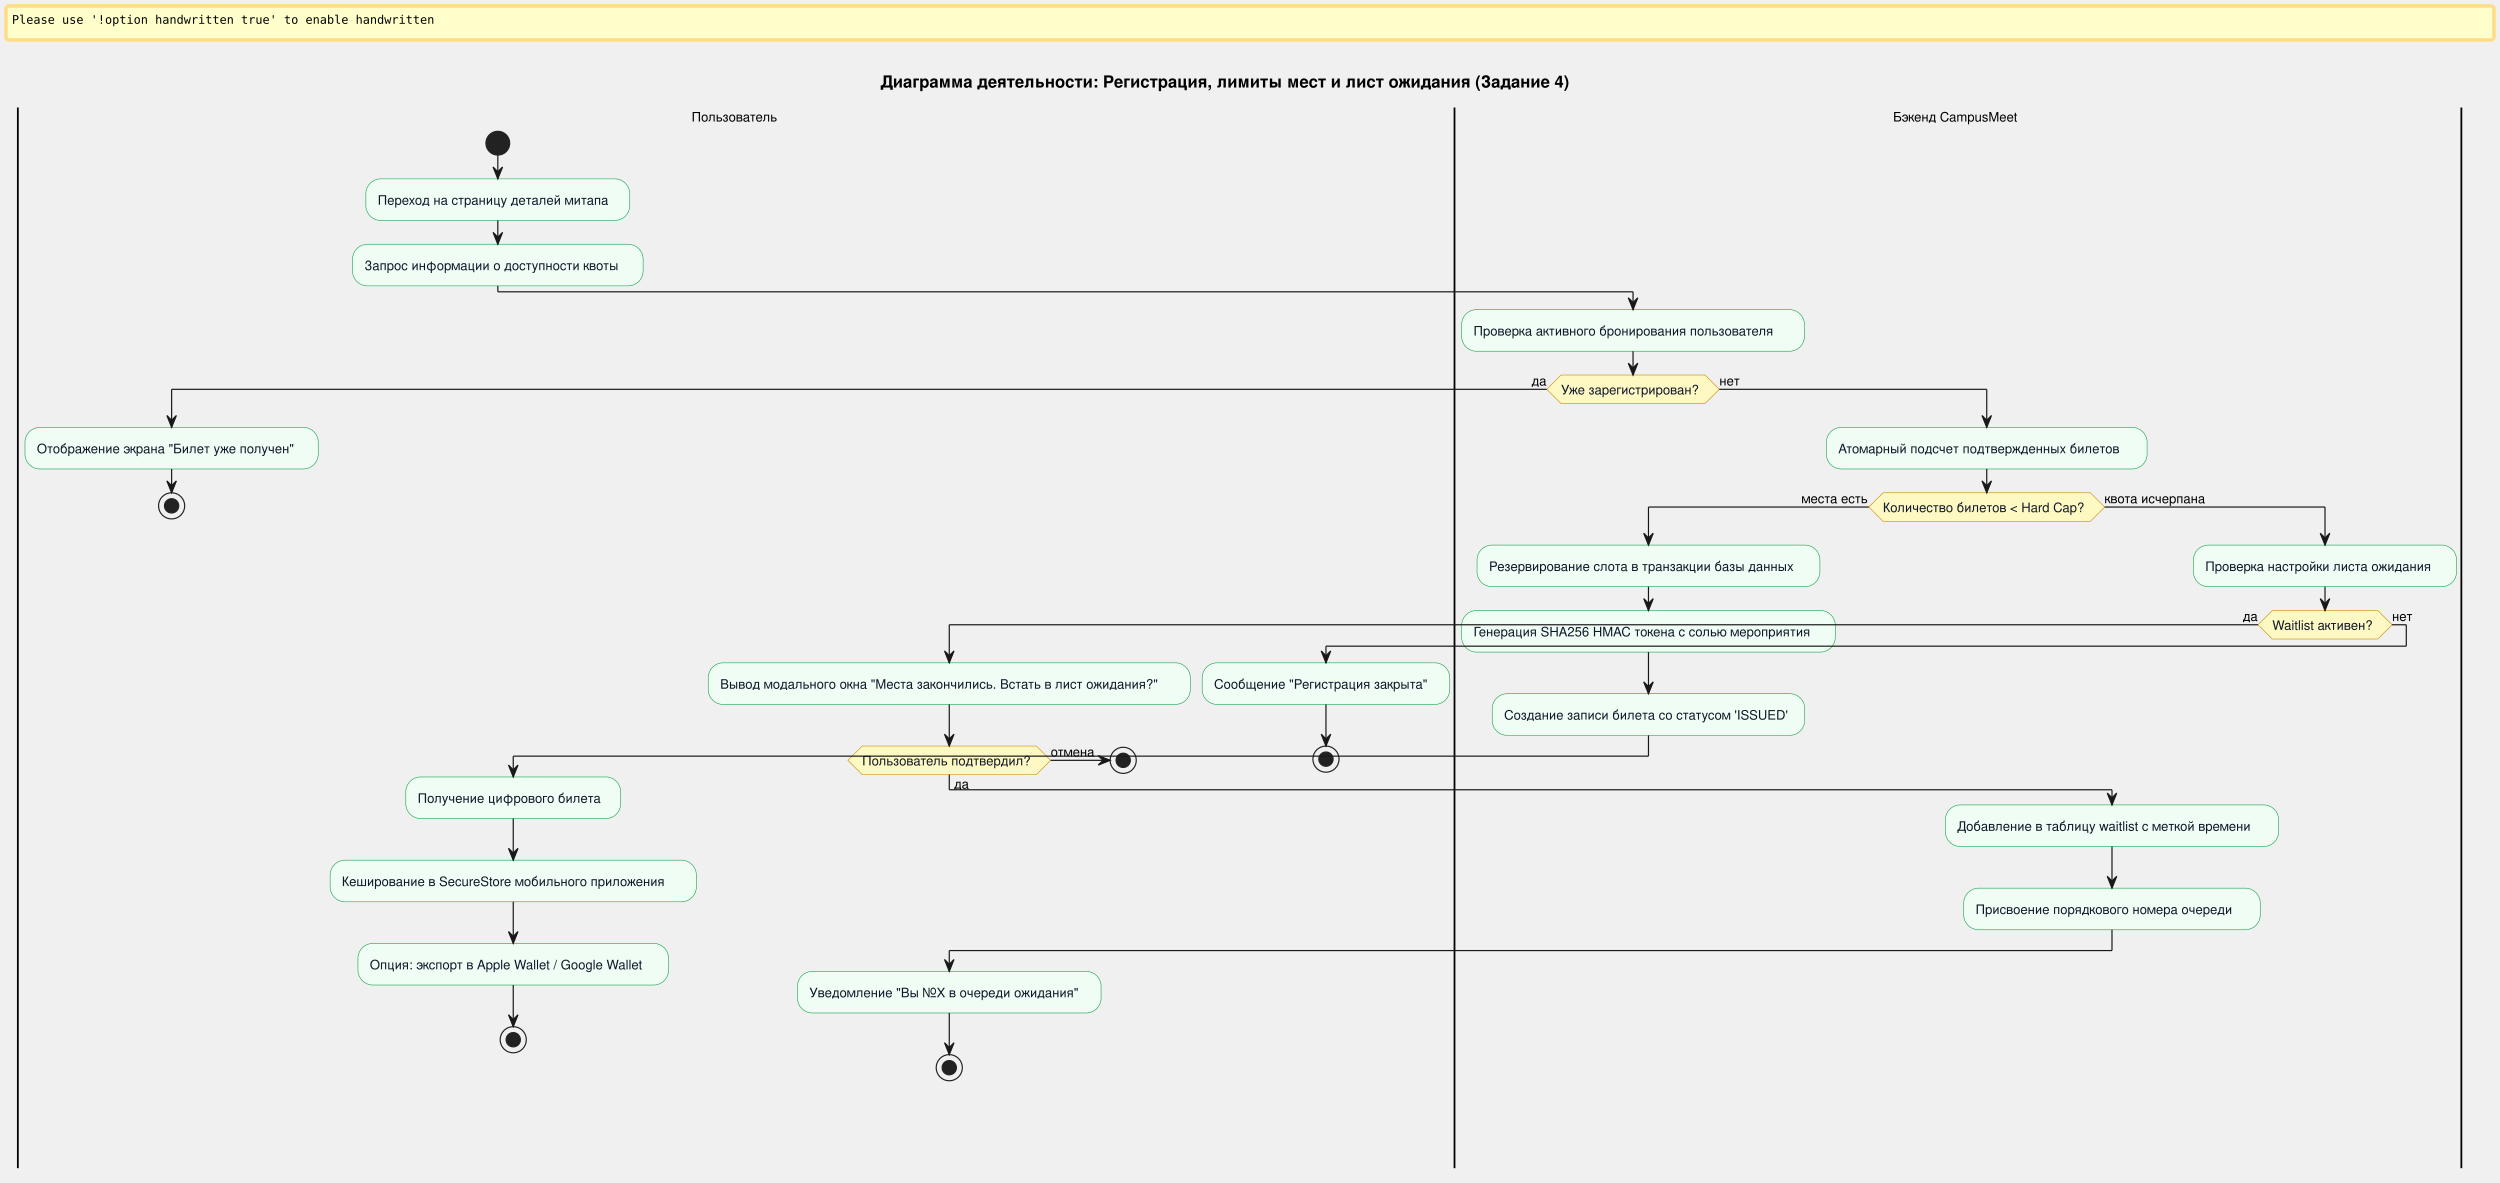
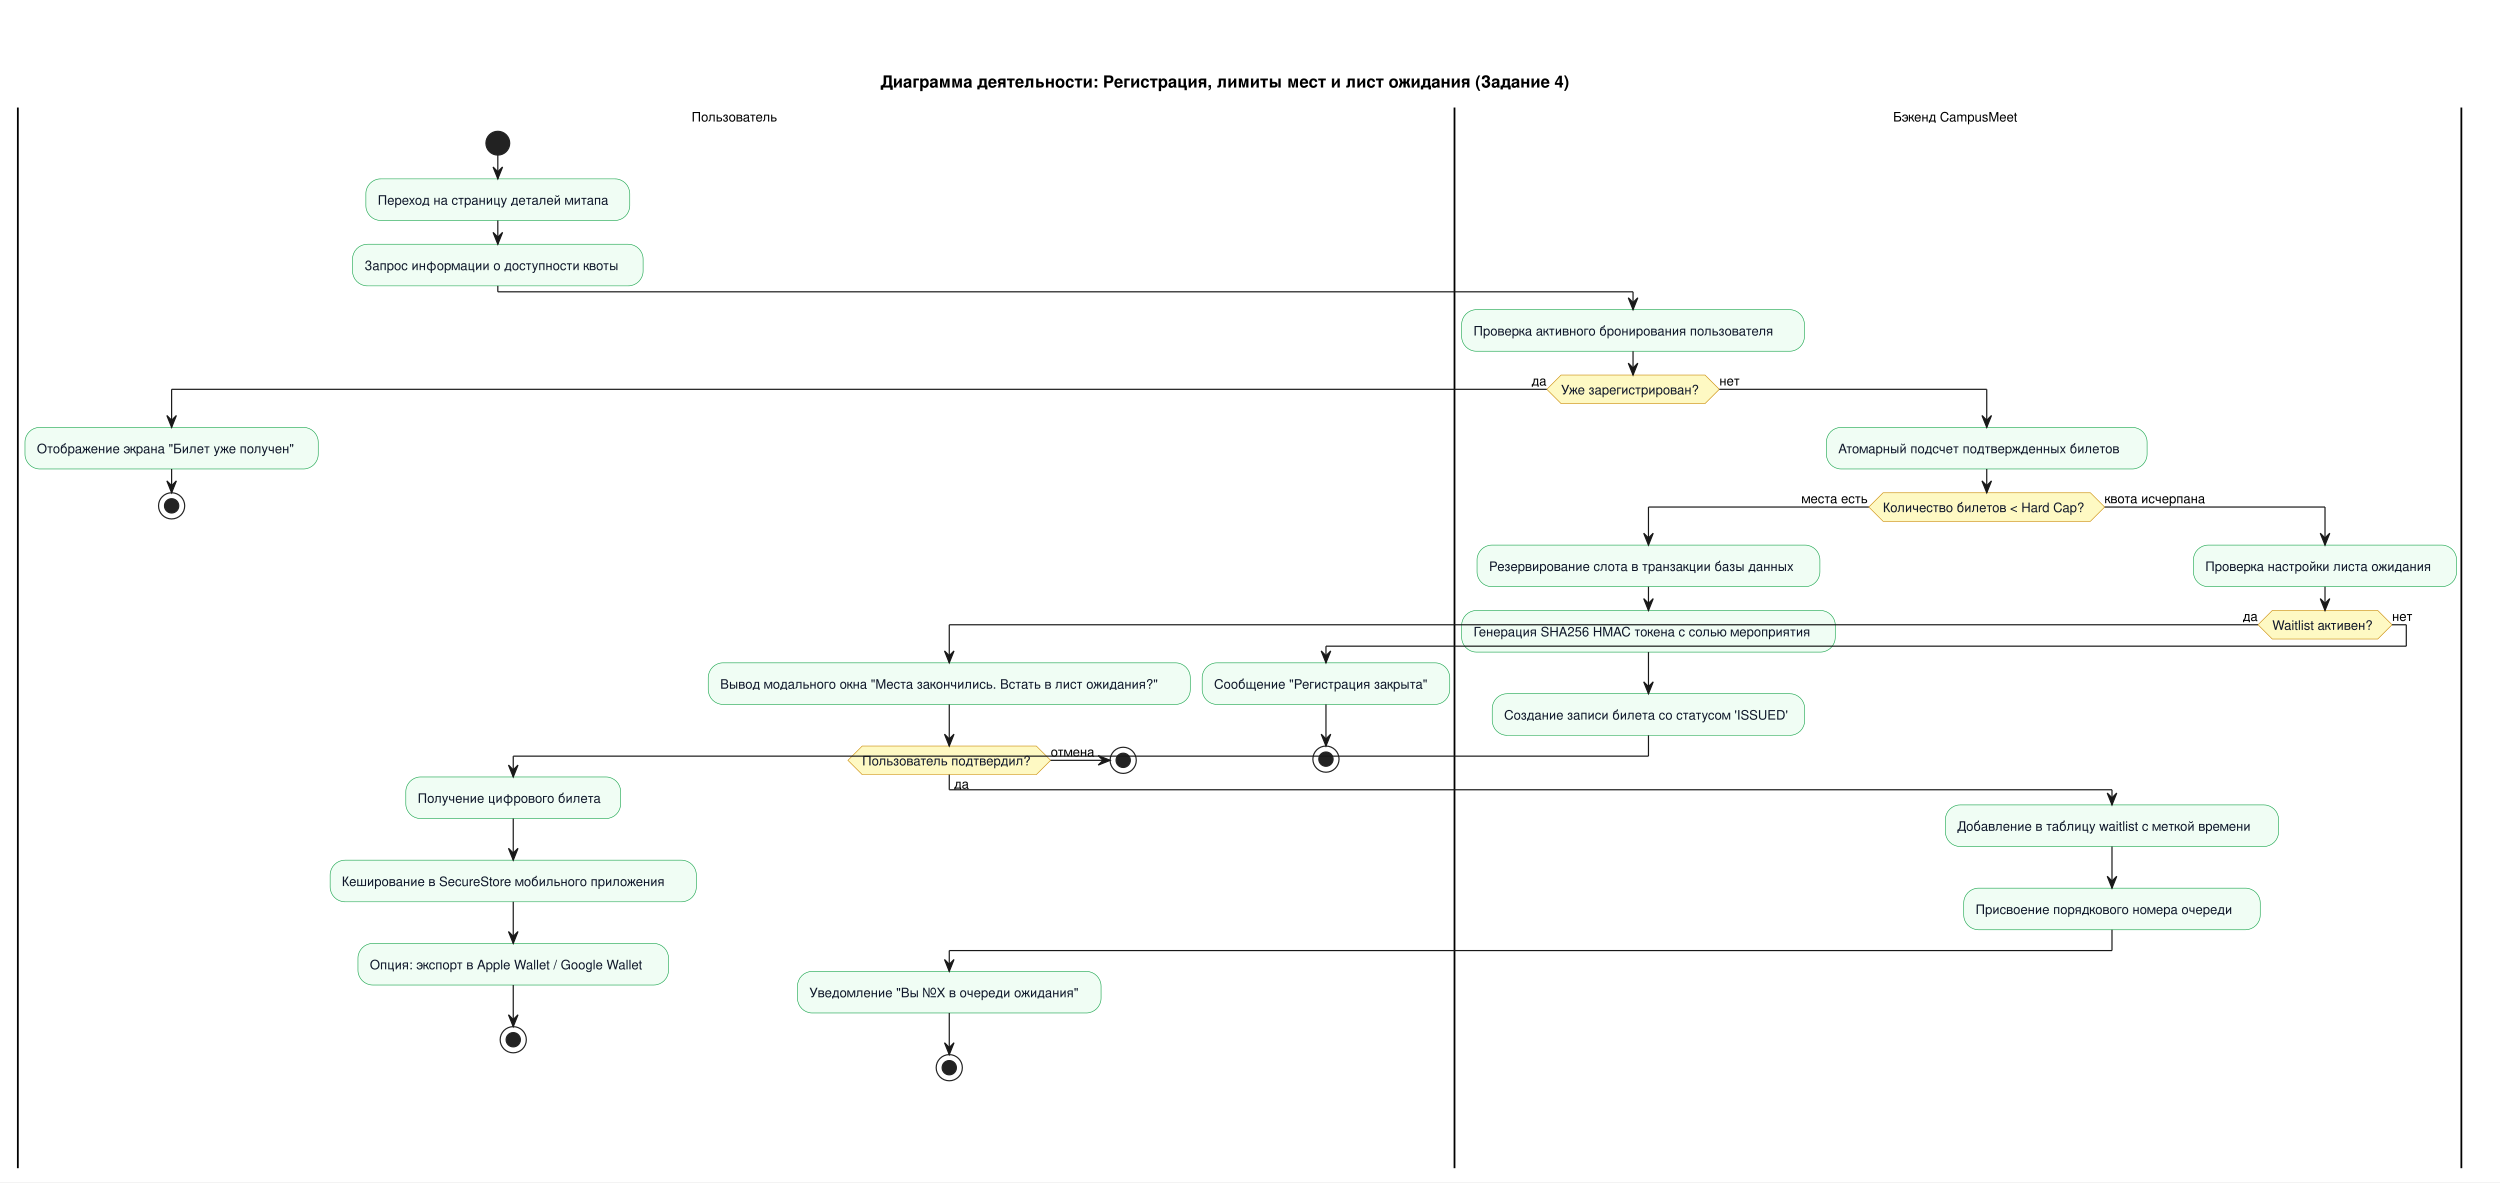
- <svg xmlns="http://www.w3.org/2000/svg" contentStyleType="text/css" data-diagram-type="ACTIVITY" height="994px" preserveAspectRatio="none" style="width:2102px;height:994px;background:#FFFFFF;" version="1.1" viewBox="0 0 2102 994" width="2102px" zoomAndPan="magnify">
+ <svg xmlns="http://www.w3.org/2000/svg" contentStyleType="text/css" data-diagram-type="ACTIVITY" height="1445.82" preserveAspectRatio="none" style="width:2102px;height:994px;background:#FFFFFF;" version="1.1" viewBox="0 0 2102 994" width="3057.45" zoomAndPan="magnify" data-layout="legacy-flow-readable-v1">
+   <rect x="0.0" y="0.0" width="2102.0" height="994.0" fill="#ffffff" />
  <defs />
  <g>
-     <rect fill="#FFFFCC" height="28.62" rx="2.5" ry="2.5" style="stroke:#FFDD88;stroke-width:3;" width="2091.943" x="5" y="5" />
-     <text fill="#000000" font-family="monospace" font-size="10" lengthAdjust="spacing" textLength="354" x="10" y="20">Please use '!option handwritten true' to enable handwritten</text>
    <g class="title" data-source-line="16">
-       <text fill="#000000" font-family="'Helvetica, Arial, sans-serif'" font-size="14" font-weight="bold" lengthAdjust="spacing" textLength="603.594" x="740.674" y="73.586">Диаграмма деятельности: Регистрация, лимиты мест и лист ожидания (Задание 4)</text>
+       <text fill="#000000" font-family="'Helvetica, Arial, sans-serif'" font-size="14" font-weight="bold" lengthAdjust="spacing" textLength="603.594" x="740.674" y="73.586" stroke="#ffffff" stroke-width="2" stroke-linejoin="round" paint-order="stroke">Диаграмма деятельности: Регистрация, лимиты мест и лист ожидания (Задание 4)</text>
    </g>
    <rect fill="none" height="14.982" style="stroke:none;stroke-width:1;" width="2054.943" x="15" y="90.411" />
    <ellipse cx="418.563" cy="120.393" fill="#222222" rx="10" ry="10" style="stroke:#222222;stroke-width:1;" />
    <rect fill="#F0FDF4" height="34.982" rx="12.5" ry="12.5" style="stroke:#16A34A;stroke-width:0.5;" width="221.881" x="307.622" y="150.393" />
    <text fill="#0F172A" font-family="'Helvetica, Arial, sans-serif'" font-size="11" lengthAdjust="spacing" textLength="201.881" x="317.622" y="172.152">Переход на страницу деталей митапа</text>
    <rect fill="#F0FDF4" height="34.982" rx="12.5" ry="12.5" style="stroke:#16A34A;stroke-width:0.5;" width="244.332" x="296.397" y="205.375" />
    <text fill="#0F172A" font-family="'Helvetica, Arial, sans-serif'" font-size="11" lengthAdjust="spacing" textLength="224.332" x="306.397" y="227.134">Запрос информации о доступности квоты</text>
    <rect fill="#F0FDF4" height="34.982" rx="12.5" ry="12.5" style="stroke:#16A34A;stroke-width:0.5;" width="246.587" x="21" y="359.338" />
    <text fill="#0F172A" font-family="'Helvetica, Arial, sans-serif'" font-size="11" lengthAdjust="spacing" textLength="226.587" x="31" y="381.097">Отображение экрана "Билет уже получен"</text>
    <ellipse cx="144.294" cy="425.32" fill="none" rx="11" ry="11" style="stroke:#222222;stroke-width:1;" />
    <ellipse cx="144.294" cy="425.32" fill="#222222" rx="6" ry="6" style="stroke:#222222;stroke-width:1;" />
    <rect fill="#F0FDF4" height="34.982" rx="12.5" ry="12.5" style="stroke:#16A34A;stroke-width:0.5;" width="180.687" x="341.194" y="653.266" />
    <text fill="#0F172A" font-family="'Helvetica, Arial, sans-serif'" font-size="11" lengthAdjust="spacing" textLength="160.687" x="351.194" y="675.025">Получение цифрового билета</text>
    <rect fill="#F0FDF4" height="34.982" rx="12.5" ry="12.5" style="stroke:#16A34A;stroke-width:0.5;" width="307.901" x="277.587" y="723.248" />
    <text fill="#0F172A" font-family="'Helvetica, Arial, sans-serif'" font-size="11" lengthAdjust="spacing" textLength="287.901" x="287.587" y="745.007">Кеширование в SecureStore мобильного приложения</text>
    <rect fill="#F0FDF4" height="34.982" rx="12.5" ry="12.5" style="stroke:#16A34A;stroke-width:0.5;" width="261.14" x="300.968" y="793.23" />
    <text fill="#0F172A" font-family="'Helvetica, Arial, sans-serif'" font-size="11" lengthAdjust="spacing" textLength="241.14" x="310.968" y="814.989">Опция: экспорт в Apple Wallet / Google Wallet</text>
    <ellipse cx="431.538" cy="874.212" fill="none" rx="11" ry="11" style="stroke:#222222;stroke-width:1;" />
    <ellipse cx="431.538" cy="874.212" fill="#222222" rx="6" ry="6" style="stroke:#222222;stroke-width:1;" />
    <rect fill="#F0FDF4" height="34.982" rx="12.5" ry="12.5" style="stroke:#16A34A;stroke-width:0.5;" width="405.305" x="595.488" y="557.302" />
    <text fill="#0F172A" font-family="'Helvetica, Arial, sans-serif'" font-size="11" lengthAdjust="spacing" textLength="385.305" x="605.488" y="579.061">Вывод модального окна "Места закончились. Встать в лист ожидания?"</text>
    <rect fill="#F0FDF4" height="34.982" rx="12.5" ry="12.5" style="stroke:#16A34A;stroke-width:0.5;" width="255.277" x="670.502" y="816.739" />
    <text fill="#0F172A" font-family="'Helvetica, Arial, sans-serif'" font-size="11" lengthAdjust="spacing" textLength="235.277" x="680.502" y="838.498">Уведомление "Вы №X в очереди ожидания"</text>
    <ellipse cx="798.141" cy="897.721" fill="none" rx="11" ry="11" style="stroke:#222222;stroke-width:1;" />
    <ellipse cx="798.141" cy="897.721" fill="#222222" rx="6" ry="6" style="stroke:#222222;stroke-width:1;" />
    <polygon fill="#FEF9C3" points="724.92,627.284,871.362,627.284,883.362,639.284,871.362,651.284,724.92,651.284,712.92,639.284,724.92,627.284" style="stroke:#CA8A04;stroke-width:0.5;" />
-     <text fill="#000000" font-family="'Helvetica, Arial, sans-serif'" font-size="11" lengthAdjust="spacing" textLength="12.793" x="802.141" y="663.043">да</text>
+     <text fill="#000000" font-family="'Helvetica, Arial, sans-serif'" font-size="11" lengthAdjust="spacing" textLength="12.793" x="802.141" y="663.043" stroke="#ffffff" stroke-width="2" stroke-linejoin="round" paint-order="stroke">да</text>
    <text fill="#0F172A" font-family="'Helvetica, Arial, sans-serif'" font-size="11" lengthAdjust="spacing" textLength="146.442" x="724.92" y="643.552">Пользователь подтвердил?</text>
-     <text fill="#000000" font-family="'Helvetica, Arial, sans-serif'" font-size="11" lengthAdjust="spacing" textLength="39.028" x="883.362" y="636.061">отмена</text>
+     <text fill="#000000" font-family="'Helvetica, Arial, sans-serif'" font-size="11" lengthAdjust="spacing" textLength="39.028" x="883.362" y="636.061" stroke="#ffffff" stroke-width="2" stroke-linejoin="round" paint-order="stroke">отмена</text>
    <ellipse cx="944.389" cy="639.284" fill="none" rx="11" ry="11" style="stroke:#222222;stroke-width:1;" />
    <ellipse cx="944.389" cy="639.284" fill="#222222" rx="6" ry="6" style="stroke:#222222;stroke-width:1;" />
    <rect fill="#F0FDF4" height="34.982" rx="12.5" ry="12.5" style="stroke:#16A34A;stroke-width:0.5;" width="208.154" x="1010.793" y="557.302" />
    <text fill="#0F172A" font-family="'Helvetica, Arial, sans-serif'" font-size="11" lengthAdjust="spacing" textLength="188.154" x="1020.793" y="579.061">Сообщение "Регистрация закрыта"</text>
    <ellipse cx="1114.87" cy="638.284" fill="none" rx="11" ry="11" style="stroke:#222222;stroke-width:1;" />
    <ellipse cx="1114.87" cy="638.284" fill="#222222" rx="6" ry="6" style="stroke:#222222;stroke-width:1;" />
    <line style="stroke:#000000;stroke-width:1.5;" x1="15" x2="15" y1="90.411" y2="982.212" />
    <rect fill="#F0FDF4" height="34.982" rx="12.5" ry="12.5" style="stroke:#16A34A;stroke-width:0.5;" width="288.222" x="1228.947" y="260.356" />
    <text fill="#0F172A" font-family="'Helvetica, Arial, sans-serif'" font-size="11" lengthAdjust="spacing" textLength="268.222" x="1238.947" y="282.115">Проверка активного бронирования пользователя</text>
    <polygon fill="#FEF9C3" points="1312.531,315.338,1433.585,315.338,1445.585,327.338,1433.585,339.338,1312.531,339.338,1300.531,327.338,1312.531,315.338" style="stroke:#CA8A04;stroke-width:0.5;" />
    <text fill="#0F172A" font-family="'Helvetica, Arial, sans-serif'" font-size="11" lengthAdjust="spacing" textLength="121.054" x="1312.531" y="331.606">Уже зарегистрирован?</text>
-     <text fill="#000000" font-family="'Helvetica, Arial, sans-serif'" font-size="11" lengthAdjust="spacing" textLength="12.793" x="1287.738" y="324.115">да</text>
-     <text fill="#000000" font-family="'Helvetica, Arial, sans-serif'" font-size="11" lengthAdjust="spacing" textLength="17.93" x="1445.585" y="324.115">нет</text>
+     <text fill="#000000" font-family="'Helvetica, Arial, sans-serif'" font-size="11" lengthAdjust="spacing" textLength="12.793" x="1287.738" y="324.115" stroke="#ffffff" stroke-width="2" stroke-linejoin="round" paint-order="stroke">да</text>
+     <text fill="#000000" font-family="'Helvetica, Arial, sans-serif'" font-size="11" lengthAdjust="spacing" textLength="17.93" x="1445.585" y="324.115" stroke="#ffffff" stroke-width="2" stroke-linejoin="round" paint-order="stroke">нет</text>
    <rect fill="#F0FDF4" height="34.982" rx="12.5" ry="12.5" style="stroke:#16A34A;stroke-width:0.5;" width="269.665" x="1535.618" y="359.338" />
    <text fill="#0F172A" font-family="'Helvetica, Arial, sans-serif'" font-size="11" lengthAdjust="spacing" textLength="249.665" x="1545.618" y="381.097">Атомарный подсчет подтвержденных билетов</text>
    <polygon fill="#FEF9C3" points="1583.299,414.32,1757.603,414.32,1769.603,426.32,1757.603,438.32,1583.299,438.32,1571.299,426.32,1583.299,414.32" style="stroke:#CA8A04;stroke-width:0.5;" />
    <text fill="#0F172A" font-family="'Helvetica, Arial, sans-serif'" font-size="11" lengthAdjust="spacing" textLength="174.305" x="1583.299" y="430.588">Количество билетов &lt; Hard Cap?</text>
-     <text fill="#000000" font-family="'Helvetica, Arial, sans-serif'" font-size="11" lengthAdjust="spacing" textLength="56.617" x="1514.682" y="423.097">места есть</text>
-     <text fill="#000000" font-family="'Helvetica, Arial, sans-serif'" font-size="11" lengthAdjust="spacing" textLength="89.803" x="1769.603" y="423.097">квота исчерпана</text>
+     <text fill="#000000" font-family="'Helvetica, Arial, sans-serif'" font-size="11" lengthAdjust="spacing" textLength="56.617" x="1514.682" y="423.097" stroke="#ffffff" stroke-width="2" stroke-linejoin="round" paint-order="stroke">места есть</text>
+     <text fill="#000000" font-family="'Helvetica, Arial, sans-serif'" font-size="11" lengthAdjust="spacing" textLength="89.803" x="1769.603" y="423.097" stroke="#ffffff" stroke-width="2" stroke-linejoin="round" paint-order="stroke">квота исчерпана</text>
    <rect fill="#F0FDF4" height="34.982" rx="12.5" ry="12.5" style="stroke:#16A34A;stroke-width:0.5;" width="288.266" x="1241.9" y="458.32" />
    <text fill="#0F172A" font-family="'Helvetica, Arial, sans-serif'" font-size="11" lengthAdjust="spacing" textLength="268.266" x="1251.9" y="480.079">Резервирование слота в транзакции базы данных</text>
    <rect fill="#F0FDF4" height="34.982" rx="12.5" ry="12.5" style="stroke:#16A34A;stroke-width:0.5;" width="314.149" x="1228.959" y="513.302" />
    <text fill="#0F172A" font-family="'Helvetica, Arial, sans-serif'" font-size="11" lengthAdjust="spacing" textLength="294.149" x="1238.959" y="535.061">Генерация SHA256 HMAC токена с солью мероприятия</text>
    <rect fill="#F0FDF4" height="34.982" rx="12.5" ry="12.5" style="stroke:#16A34A;stroke-width:0.5;" width="262.735" x="1254.666" y="583.284" />
    <text fill="#0F172A" font-family="'Helvetica, Arial, sans-serif'" font-size="11" lengthAdjust="spacing" textLength="242.735" x="1264.666" y="605.043">Создание записи билета со статусом 'ISSUED'</text>
    <rect fill="#F0FDF4" height="34.982" rx="12.5" ry="12.5" style="stroke:#16A34A;stroke-width:0.5;" width="221.287" x="1844.225" y="458.32" />
    <text fill="#0F172A" font-family="'Helvetica, Arial, sans-serif'" font-size="11" lengthAdjust="spacing" textLength="201.287" x="1854.225" y="480.079">Проверка настройки листа ожидания</text>
    <polygon fill="#FEF9C3" points="1910.528,513.302,1999.209,513.302,2011.209,525.302,1999.209,537.302,1910.528,537.302,1898.528,525.302,1910.528,513.302" style="stroke:#CA8A04;stroke-width:0.5;" />
    <text fill="#0F172A" font-family="'Helvetica, Arial, sans-serif'" font-size="11" lengthAdjust="spacing" textLength="88.681" x="1910.528" y="529.57">Waitlist активен?</text>
-     <text fill="#000000" font-family="'Helvetica, Arial, sans-serif'" font-size="11" lengthAdjust="spacing" textLength="12.793" x="1885.735" y="522.079">да</text>
-     <text fill="#000000" font-family="'Helvetica, Arial, sans-serif'" font-size="11" lengthAdjust="spacing" textLength="17.93" x="2011.209" y="522.079">нет</text>
+     <text fill="#000000" font-family="'Helvetica, Arial, sans-serif'" font-size="11" lengthAdjust="spacing" textLength="12.793" x="1885.735" y="522.079" stroke="#ffffff" stroke-width="2" stroke-linejoin="round" paint-order="stroke">да</text>
+     <text fill="#000000" font-family="'Helvetica, Arial, sans-serif'" font-size="11" lengthAdjust="spacing" textLength="17.93" x="2011.209" y="522.079" stroke="#ffffff" stroke-width="2" stroke-linejoin="round" paint-order="stroke">нет</text>
    <rect fill="#F0FDF4" height="34.982" rx="12.5" ry="12.5" style="stroke:#16A34A;stroke-width:0.5;" width="280.225" x="1635.648" y="676.775" />
    <text fill="#0F172A" font-family="'Helvetica, Arial, sans-serif'" font-size="11" lengthAdjust="spacing" textLength="260.225" x="1645.648" y="698.534">Добавление в таблицу waitlist с меткой времени</text>
    <rect fill="#F0FDF4" height="34.982" rx="12.5" ry="12.5" style="stroke:#16A34A;stroke-width:0.5;" width="249.337" x="1651.092" y="746.757" />
    <text fill="#0F172A" font-family="'Helvetica, Arial, sans-serif'" font-size="11" lengthAdjust="spacing" textLength="229.337" x="1661.092" y="768.516">Присвоение порядкового номера очереди</text>
    <line style="stroke:#000000;stroke-width:1.5;" x1="1222.947" x2="1222.947" y1="90.411" y2="982.212" />
    <line style="stroke:#000000;stroke-width:1.5;" x1="2069.513" x2="2069.513" y1="90.411" y2="982.212" />
    <line style="stroke:#181818;stroke-width:1;" x1="418.563" x2="418.563" y1="130.393" y2="150.393" />
    <polygon fill="#181818" points="414.563,140.393,418.563,150.393,422.563,140.393,418.563,144.393" style="stroke:#181818;stroke-width:1;" />
    <line style="stroke:#181818;stroke-width:1;" x1="418.563" x2="418.563" y1="185.375" y2="205.375" />
    <polygon fill="#181818" points="414.563,195.375,418.563,205.375,422.563,195.375,418.563,199.375" style="stroke:#181818;stroke-width:1;" />
    <line style="stroke:#181818;stroke-width:1;" x1="144.294" x2="144.294" y1="394.32" y2="414.32" />
    <polygon fill="#181818" points="140.294,404.32,144.294,414.32,148.294,404.32,144.294,408.32" style="stroke:#181818;stroke-width:1;" />
    <line style="stroke:#181818;stroke-width:1;" x1="431.538" x2="431.538" y1="688.248" y2="723.248" />
    <polygon fill="#181818" points="427.538,713.248,431.538,723.248,435.538,713.248,431.538,717.248" style="stroke:#181818;stroke-width:1;" />
    <line style="stroke:#181818;stroke-width:1;" x1="431.538" x2="431.538" y1="758.23" y2="793.23" />
    <polygon fill="#181818" points="427.538,783.23,431.538,793.23,435.538,783.23,431.538,787.23" style="stroke:#181818;stroke-width:1;" />
    <line style="stroke:#181818;stroke-width:1;" x1="431.538" x2="431.538" y1="828.212" y2="863.212" />
    <polygon fill="#181818" points="427.538,853.212,431.538,863.212,435.538,853.212,431.538,857.212" style="stroke:#181818;stroke-width:1;" />
    <line style="stroke:#181818;stroke-width:1;" x1="798.141" x2="798.141" y1="851.721" y2="886.721" />
    <polygon fill="#181818" points="794.141,876.721,798.141,886.721,802.141,876.721,798.141,880.721" style="stroke:#181818;stroke-width:1;" />
    <line style="stroke:#181818;stroke-width:1;" x1="883.362" x2="933.389" y1="639.284" y2="639.284" />
    <polygon fill="#181818" points="923.389,635.284,933.389,639.284,923.389,643.284,927.389,639.284" style="stroke:#181818;stroke-width:1;" />
    <line style="stroke:#181818;stroke-width:1;" x1="798.141" x2="798.141" y1="592.284" y2="627.284" />
    <polygon fill="#181818" points="794.141,617.284,798.141,627.284,802.141,617.284,798.141,621.284" style="stroke:#181818;stroke-width:1;" />
    <line style="stroke:#181818;stroke-width:1;" x1="1114.87" x2="1114.87" y1="592.284" y2="627.284" />
    <polygon fill="#181818" points="1110.87,617.284,1114.87,627.284,1118.87,617.284,1114.87,621.284" style="stroke:#181818;stroke-width:1;" />
    <line style="stroke:#181818;stroke-width:1;" x1="1386.033" x2="1386.033" y1="493.302" y2="513.302" />
    <polygon fill="#181818" points="1382.033,503.302,1386.033,513.302,1390.033,503.302,1386.033,507.302" style="stroke:#181818;stroke-width:1;" />
    <line style="stroke:#181818;stroke-width:1;" x1="1386.033" x2="1386.033" y1="548.284" y2="583.284" />
    <polygon fill="#181818" points="1382.033,573.284,1386.033,583.284,1390.033,573.284,1386.033,577.284" style="stroke:#181818;stroke-width:1;" />
    <line style="stroke:#181818;stroke-width:1;" x1="1775.76" x2="1775.76" y1="711.757" y2="746.757" />
    <polygon fill="#181818" points="1771.76,736.757,1775.76,746.757,1779.76,736.757,1775.76,740.757" style="stroke:#181818;stroke-width:1;" />
    <line style="stroke:#181818;stroke-width:1;" x1="1954.869" x2="1954.869" y1="493.302" y2="513.302" />
    <polygon fill="#181818" points="1950.869,503.302,1954.869,513.302,1958.869,503.302,1954.869,507.302" style="stroke:#181818;stroke-width:1;" />
    <line style="stroke:#181818;stroke-width:1;" x1="1571.299" x2="1386.033" y1="426.32" y2="426.32" />
    <line style="stroke:#181818;stroke-width:1;" x1="1386.033" x2="1386.033" y1="426.32" y2="458.32" />
    <polygon fill="#181818" points="1382.033,448.32,1386.033,458.32,1390.033,448.32,1386.033,452.32" style="stroke:#181818;stroke-width:1;" />
    <line style="stroke:#181818;stroke-width:1;" x1="1769.603" x2="1954.869" y1="426.32" y2="426.32" />
    <line style="stroke:#181818;stroke-width:1;" x1="1954.869" x2="1954.869" y1="426.32" y2="458.32" />
    <polygon fill="#181818" points="1950.869,448.32,1954.869,458.32,1958.869,448.32,1954.869,452.32" style="stroke:#181818;stroke-width:1;" />
    <line style="stroke:#181818;stroke-width:1;" x1="1670.451" x2="1670.451" y1="394.32" y2="414.32" />
    <polygon fill="#181818" points="1666.451,404.32,1670.451,414.32,1674.451,404.32,1670.451,408.32" style="stroke:#181818;stroke-width:1;" />
    <line style="stroke:#181818;stroke-width:1;" x1="1445.585" x2="1670.451" y1="327.338" y2="327.338" />
    <line style="stroke:#181818;stroke-width:1;" x1="1670.451" x2="1670.451" y1="327.338" y2="359.338" />
    <polygon fill="#181818" points="1666.451,349.338,1670.451,359.338,1674.451,349.338,1670.451,353.338" style="stroke:#181818;stroke-width:1;" />
    <line style="stroke:#181818;stroke-width:1;" x1="1373.058" x2="1373.058" y1="295.338" y2="315.338" />
    <polygon fill="#181818" points="1369.058,305.338,1373.058,315.338,1377.058,305.338,1373.058,309.338" style="stroke:#181818;stroke-width:1;" />
    <line style="stroke:#181818;stroke-width:1;" x1="418.563" x2="418.563" y1="240.357" y2="245.357" />
    <line style="stroke:#181818;stroke-width:1;" x1="418.563" x2="1373.058" y1="245.357" y2="245.357" />
    <line style="stroke:#181818;stroke-width:1;" x1="1373.058" x2="1373.058" y1="245.357" y2="260.356" />
    <polygon fill="#181818" points="1369.058,250.357,1373.058,260.356,1377.058,250.357,1373.058,254.357" style="stroke:#181818;stroke-width:1;" />
    <line style="stroke:#181818;stroke-width:1;" x1="1386.033" x2="1386.033" y1="618.266" y2="635.766" />
    <line style="stroke:#181818;stroke-width:1;" x1="1386.033" x2="431.538" y1="635.766" y2="635.766" />
    <line style="stroke:#181818;stroke-width:1;" x1="431.538" x2="431.538" y1="635.766" y2="653.266" />
    <polygon fill="#181818" points="427.538,643.266,431.538,653.266,435.538,643.266,431.538,647.266" style="stroke:#181818;stroke-width:1;" />
    <line style="stroke:#181818;stroke-width:1;" x1="1775.76" x2="1775.76" y1="781.739" y2="799.239" />
    <line style="stroke:#181818;stroke-width:1;" x1="1775.76" x2="798.141" y1="799.239" y2="799.239" />
    <line style="stroke:#181818;stroke-width:1;" x1="798.141" x2="798.141" y1="799.239" y2="816.739" />
    <polygon fill="#181818" points="794.141,806.739,798.141,816.739,802.141,806.739,798.141,810.739" style="stroke:#181818;stroke-width:1;" />
    <line style="stroke:#181818;stroke-width:1;" x1="798.141" x2="798.141" y1="651.284" y2="664.03" />
    <line style="stroke:#181818;stroke-width:1;" x1="798.141" x2="1775.76" y1="664.03" y2="664.03" />
    <line style="stroke:#181818;stroke-width:1;" x1="1775.76" x2="1775.76" y1="664.03" y2="676.775" />
    <polygon fill="#181818" points="1771.76,666.775,1775.76,676.775,1779.76,666.775,1775.76,670.775" style="stroke:#181818;stroke-width:1;" />
    <line style="stroke:#181818;stroke-width:1;" x1="1898.528" x2="798.141" y1="525.302" y2="525.302" />
    <line style="stroke:#181818;stroke-width:1;" x1="798.141" x2="798.141" y1="525.302" y2="557.302" />
    <polygon fill="#181818" points="794.141,547.302,798.141,557.302,802.141,547.302,798.141,551.302" style="stroke:#181818;stroke-width:1;" />
    <line style="stroke:#181818;stroke-width:1;" x1="2011.209" x2="2023.209" y1="525.302" y2="525.302" />
    <line style="stroke:#181818;stroke-width:1;" x1="2023.209" x2="2023.209" y1="525.302" y2="543.302" />
    <line style="stroke:#181818;stroke-width:1;" x1="2023.209" x2="1114.87" y1="543.302" y2="543.302" />
    <line style="stroke:#181818;stroke-width:1;" x1="1114.87" x2="1114.87" y1="543.302" y2="557.302" />
    <polygon fill="#181818" points="1110.87,547.302,1114.87,557.302,1118.87,547.302,1114.87,551.302" style="stroke:#181818;stroke-width:1;" />
    <line style="stroke:#181818;stroke-width:1;" x1="1300.531" x2="144.294" y1="327.338" y2="327.338" />
    <line style="stroke:#181818;stroke-width:1;" x1="144.294" x2="144.294" y1="327.338" y2="359.338" />
    <polygon fill="#181818" points="140.294,349.338,144.294,359.338,148.294,349.338,144.294,353.338" style="stroke:#181818;stroke-width:1;" />
-     <text fill="#000000" font-family="'Helvetica, Arial, sans-serif'" font-size="11" lengthAdjust="spacing" textLength="74.898" x="581.524" y="102.17">Пользователь</text>
-     <text fill="#000000" font-family="'Helvetica, Arial, sans-serif'" font-size="11" lengthAdjust="spacing" textLength="108.976" x="1591.742" y="102.17">Бэкенд CampusMeet</text>
+     <text fill="#000000" font-family="'Helvetica, Arial, sans-serif'" font-size="11" lengthAdjust="spacing" textLength="74.898" x="581.524" y="102.17" stroke="#ffffff" stroke-width="2" stroke-linejoin="round" paint-order="stroke">Пользователь</text>
+     <text fill="#000000" font-family="'Helvetica, Arial, sans-serif'" font-size="11" lengthAdjust="spacing" textLength="108.976" x="1591.742" y="102.17" stroke="#ffffff" stroke-width="2" stroke-linejoin="round" paint-order="stroke">Бэкенд CampusMeet</text>
  </g>
</svg>
